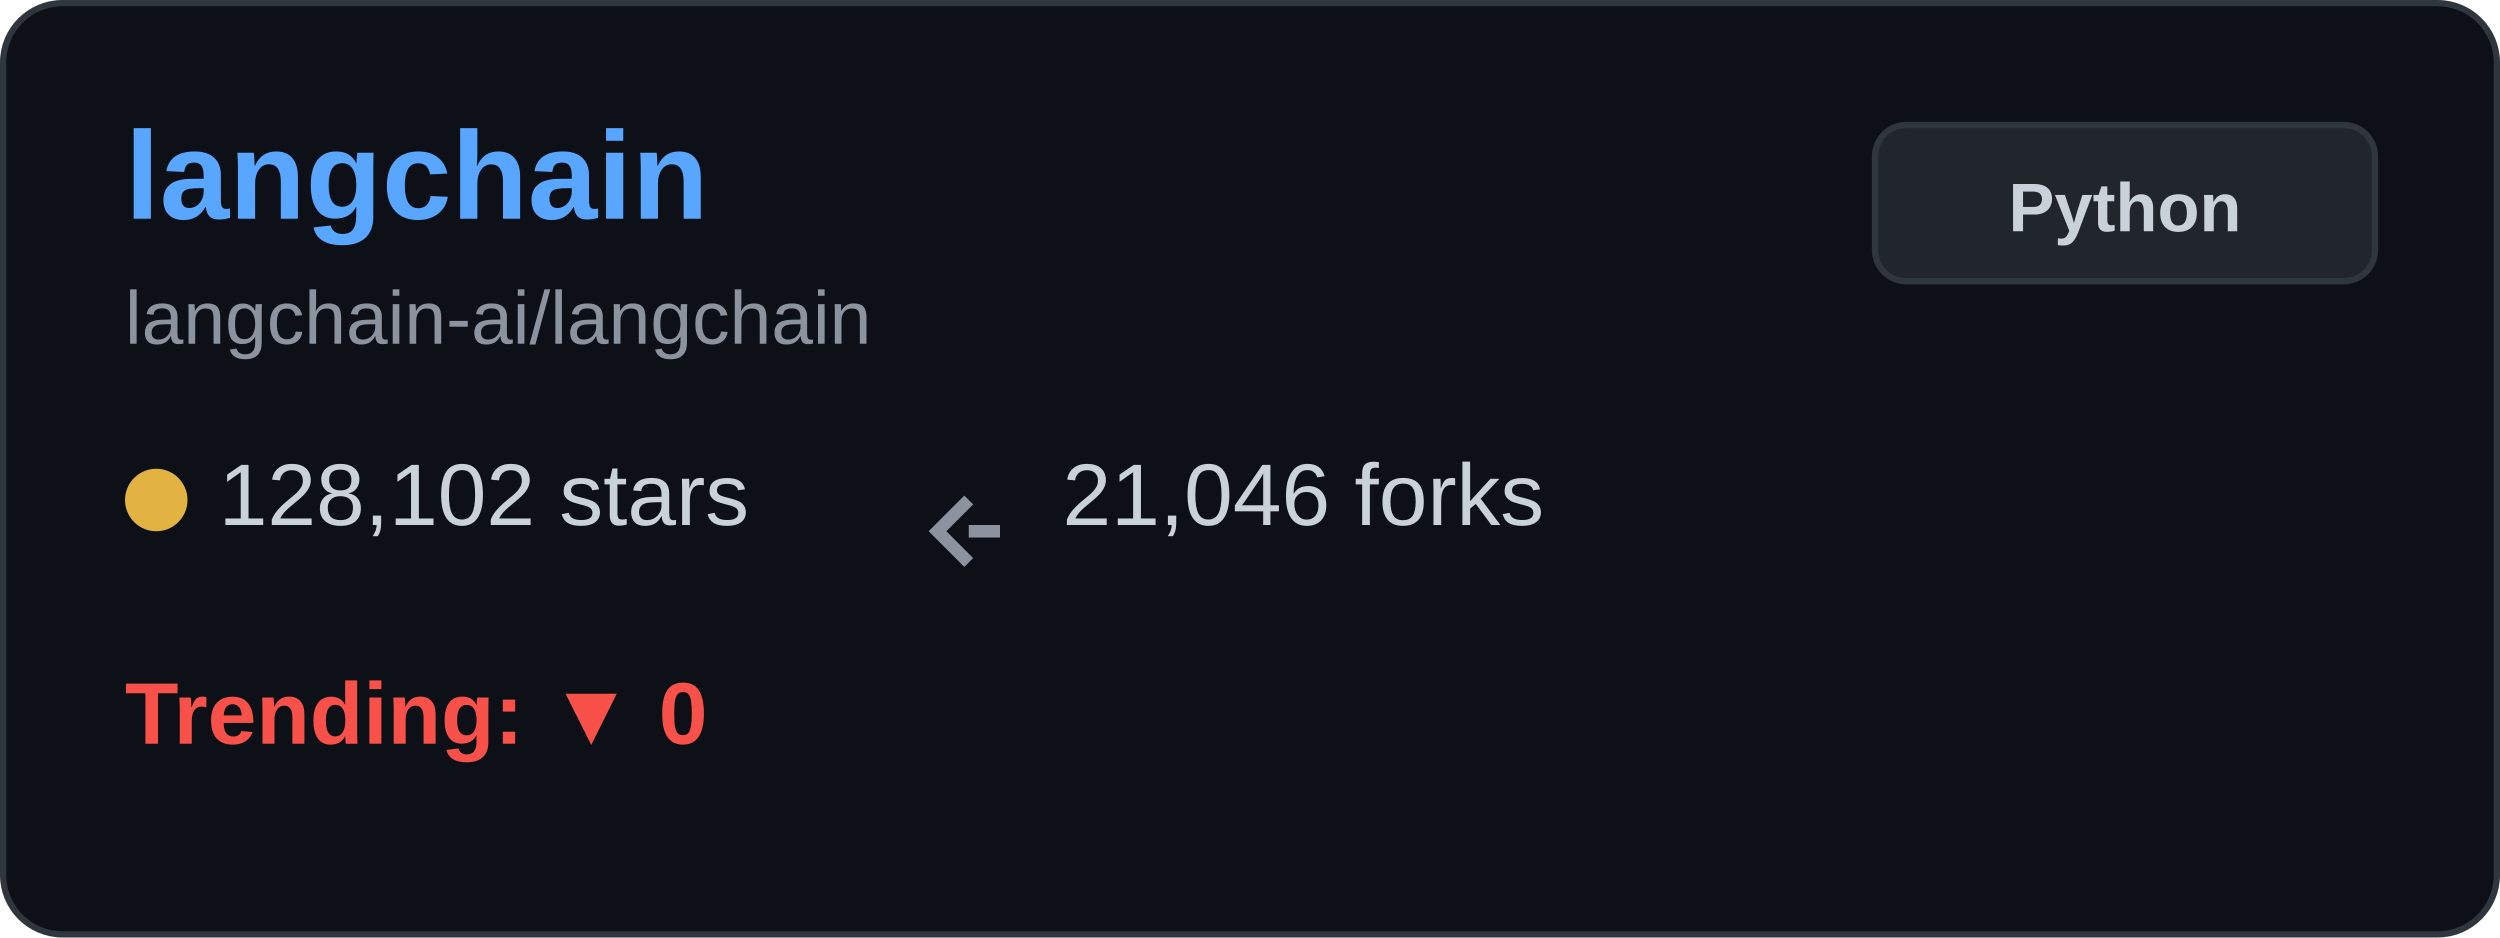
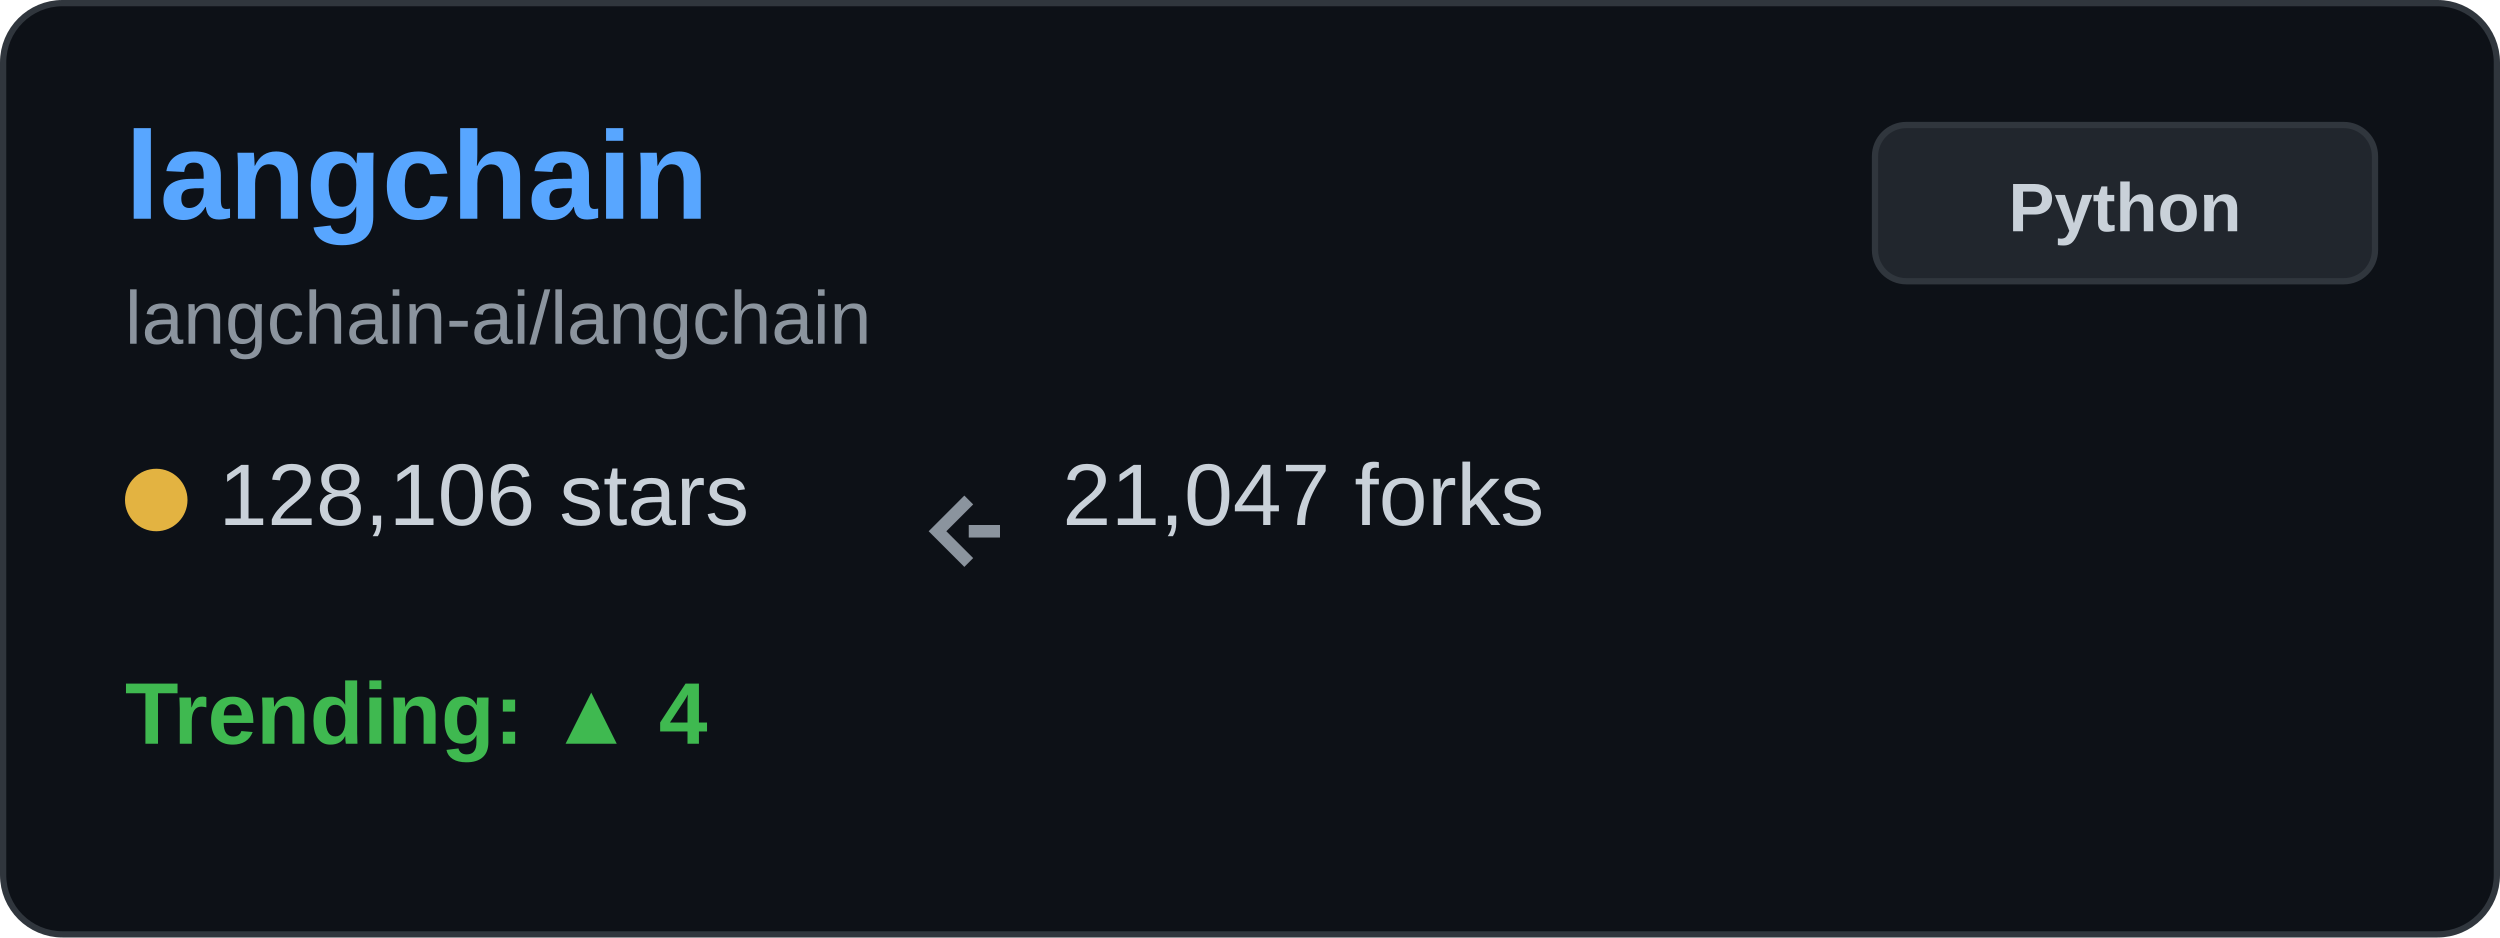
<svg xmlns="http://www.w3.org/2000/svg" width="400" height="150" viewBox="0 0 400 150" fill="none">
  <rect x="0.5" y="0.5" width="399" height="149" rx="9.5" fill="#0d1117" stroke="#30363d" />
  <text x="20" y="35" font-family="Arial, sans-serif" font-size="20" font-weight="bold" fill="#58a6ff">langchain</text>
  <text x="20" y="55" font-family="Arial, sans-serif" font-size="12" fill="#8b949e">langchain-ai/langchain</text>
  <g transform="translate(20, 80)">
    <circle cx="5" cy="0" r="5" fill="#e3b341" />
-     <text x="15" y="4" font-family="Arial, sans-serif" font-size="14" fill="#c9d1d9">128,102 stars</text>
+     <text x="15" y="4" font-family="Arial, sans-serif" font-size="14" fill="#c9d1d9">128,106 stars</text>
  </g>
  <g transform="translate(150, 80)">
    <path d="M5 0 L0 5 L5 10 M5 5 L10 5" stroke="#8b949e" stroke-width="2" fill="none" />
-     <text x="20" y="4" font-family="Arial, sans-serif" font-size="14" fill="#c9d1d9">21,046 forks</text>
+     <text x="20" y="4" font-family="Arial, sans-serif" font-size="14" fill="#c9d1d9">21,047 forks</text>
  </g>
  <g transform="translate(20, 115)">
-     <text x="0" y="4" font-family="Arial, sans-serif" font-size="14" font-weight="bold" fill="#f85149">Trending: ▼ 0</text>
+     <text x="0" y="4" font-family="Arial, sans-serif" font-size="14" font-weight="bold" fill="#3fb950">Trending: ▲ 4</text>
  </g>
  <rect x="300" y="20" width="80" height="25" rx="5" fill="#21262d" stroke="#30363d" />
  <text x="340" y="37" font-family="Arial, sans-serif" font-size="11" font-weight="bold" fill="#c9d1d9" text-anchor="middle">Python</text>
</svg>
